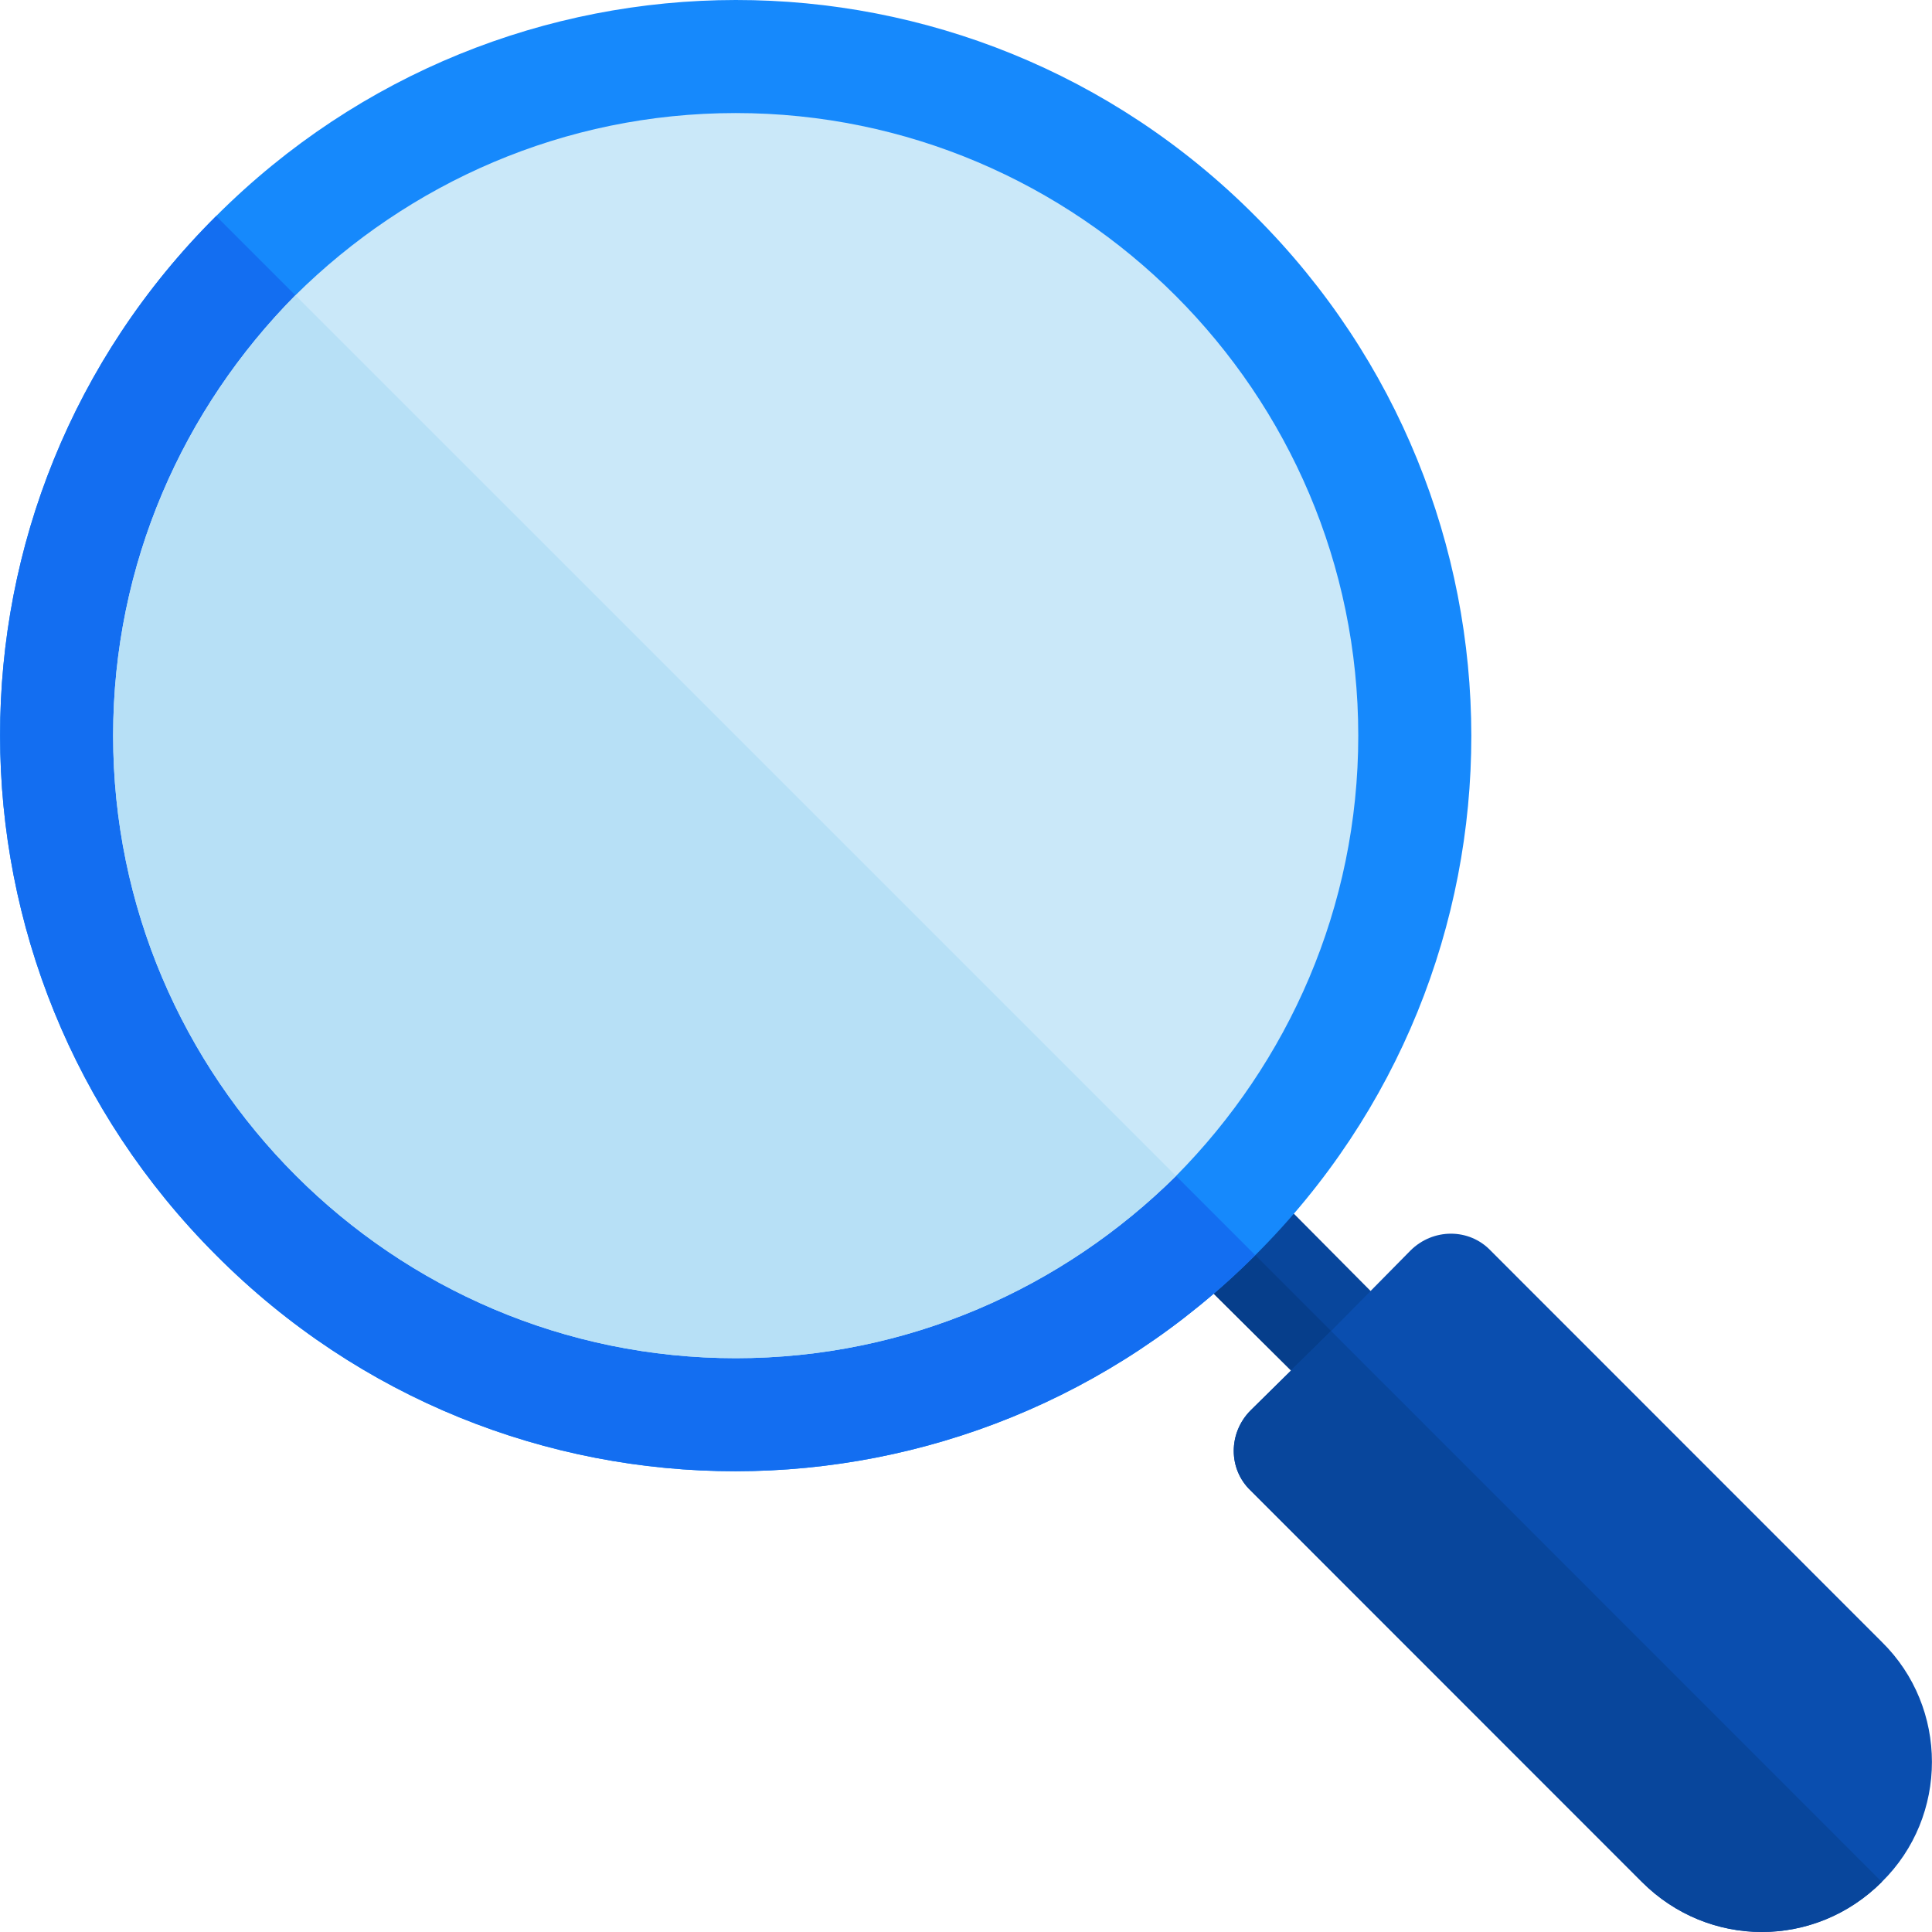
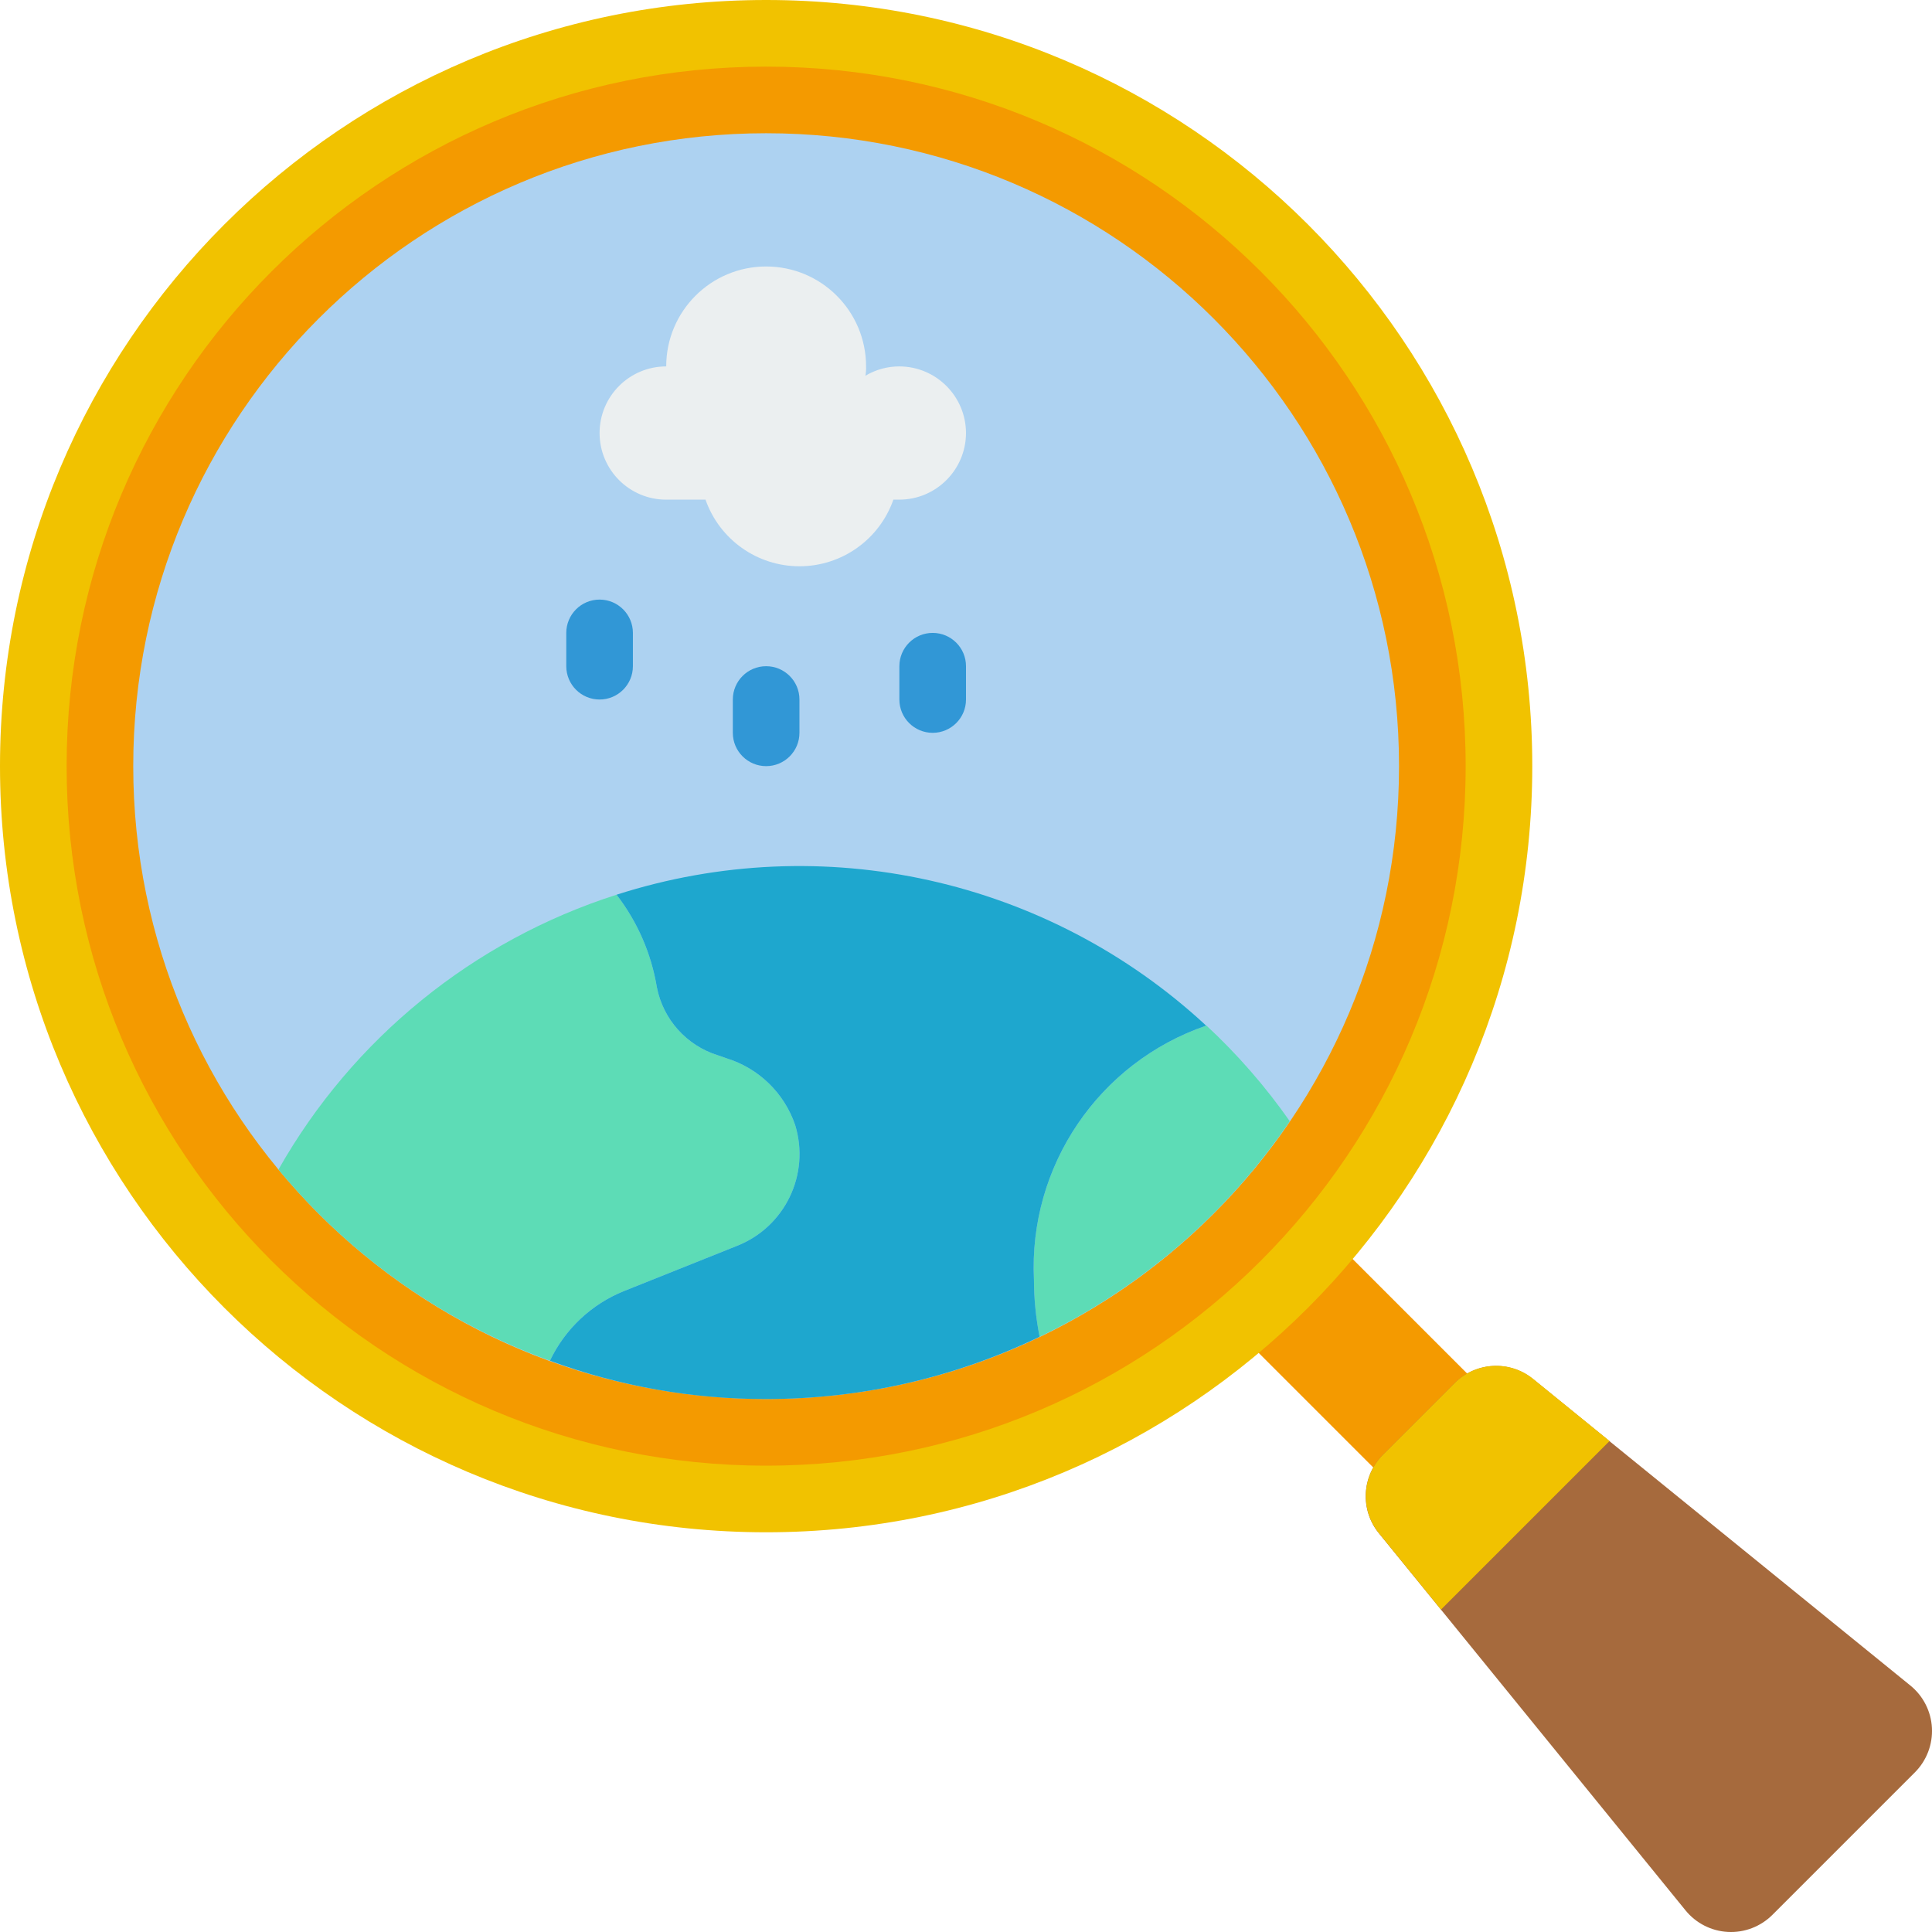
- <svg xmlns="http://www.w3.org/2000/svg" version="1.1" width="512" height="512" x="0" y="0" viewBox="0 0 512.001 512.001" style="enable-background:new 0 0 512 512" xml:space="preserve" class="">
+ <svg xmlns="http://www.w3.org/2000/svg" version="1.1" width="512" height="512" x="0" y="0" viewBox="0 0 58 58" style="enable-background:new 0 0 512 512" xml:space="preserve" class="">
  <g>
-     <path style="" d="M373.756,373.735c-5.7,6-15.299,6-20.998,0l-41.097-40.797c-6-6-6-15.6,0-21.297  c5.7-6,15.299-6,21.297,0l40.798,41.097C379.753,358.437,379.753,368.036,373.756,373.735z" fill="#08469c" data-original="#08469c" />
-     <path style="" d="M373.756,373.735c-5.7,6-15.299,6-20.998,0l-41.097-40.797c-6-6-6-15.6,0-21.297L373.756,373.735z" fill="#063e8b" data-original="#063e8b" />
-     <path style="" d="M498.708,435.132L395.052,331.439c-5.7-6-15.299-6-21.297,0l-20.998,21.299l-21.299,20.997  c-6,6-6,15.6,0,21.299l103.656,103.692c17.7,17.698,45.896,17.698,63.595,0C516.408,481.327,516.408,452.53,498.708,435.132z" fill="#0a4eaf" data-original="#0a4eaf" />
-     <path style="" d="M498.708,498.727c-17.7,17.698-45.896,17.698-63.595,0L331.457,395.035c-6-5.7-6-15.299,0-21.299  l21.299-20.997L498.708,498.727z" fill="#08469c" data-original="#08469c" />
-     <path style="" d="M332.659,57.258c-76.195-76.494-199.186-76.193-275.382,0c-76.494,76.195-76.193,199.186,0,275.38  c76.195,76.495,199.186,76.195,275.382,0C409.153,256.445,408.852,133.454,332.659,57.258z" fill="#1689fc" data-original="#1689fc" />
-     <path style="" d="M332.659,332.638c-76.195,76.195-199.186,76.495-275.382,0c-76.193-76.193-76.494-199.185,0-275.38  L332.659,332.638z" fill="#136ef1" data-original="#136ef1" />
-     <path style="" d="M194.968,29.961c-45.598,0-86.694,18.599-116.692,48.297C48.578,108.255,29.98,149.352,29.98,194.949  c0,90.892,74.094,164.988,164.988,164.988c45.598,0,86.694-18.599,116.692-48.297c29.698-29.998,48.297-71.097,48.297-116.692  C359.956,104.055,285.862,29.961,194.968,29.961z" fill="#cae8f9" data-original="#cae8f9" />
-     <path style="" d="M29.98,194.949c0,90.892,74.094,164.988,164.988,164.988c45.598,0,86.694-18.599,116.692-48.297  L78.276,78.258C48.578,108.255,29.98,149.351,29.98,194.949z" fill="#b7e0f6" data-original="#b7e0f6" />
-     <g>
- </g>
-     <g>
- </g>
-     <g>
- </g>
-     <g>
- </g>
-     <g>
- </g>
-     <g>
- </g>
-     <g>
- </g>
-     <g>
- </g>
-     <g>
- </g>
-     <g>
- </g>
-     <g>
- </g>
-     <g>
- </g>
-     <g>
- </g>
-     <g>
- </g>
-     <g>
- </g>
+     <g id="Page-1" fill="none" fill-rule="evenodd">
+       <g id="048---Global-Weather-Search" fill-rule="nonzero">
+         <path id="Rectangle-path" d="m38.931 38.485h3.988v4.879h-3.988z" fill="#f49a00" transform="matrix(.707 -.707 .707 .707 -16.952 40.925)" data-original="#f49a00" />
+         <circle id="Oval" cx="23" cy="23" fill="#f1c200" r="23" data-original="#f1c200" />
+         <circle id="Oval" cx="23" cy="23" fill="#f49a00" r="21" data-original="#f49a00" />
+         <circle id="Oval" cx="23" cy="23" fill="#add2f1" r="19" data-original="#add2f1" />
+         <path id="Shape" d="m57.35 50.6-11.328-9.2c-.699-.569-1.716-.516-2.353.121l-2.154 2.154c-.637.637-.69 1.654-.121 2.353l9.206 11.322c.314.387.777.622 1.274.648s.982-.161 1.335-.513l4.278-4.278c.351-.352.537-.837.511-1.334-.026-.497-.261-.959-.648-1.273z" fill="#a66a3d" data-original="#a66a3d" />
+         <path id="Shape" d="m29 13c-.003 1.103-.897 1.997-2 2h-.18c-.42 1.198-1.551 2-2.82 2s-2.4-.802-2.82-2h-1.18c-1.105 0-2-.895-2-2s.895-2 2-2c0-1.657 1.343-3 3-3s3 1.343 3 3c.003.094-.003.188-.02.28.308-.184.661-.281 1.02-.28 1.103.003 1.997.897 2 2z" fill="#ebeff0" data-original="#ebeff0" />
+         <g fill="#3197d6">
+           <path id="Shape" d="m18 21c-.552 0-1-.448-1-1v-1c0-.552.448-1 1-1s1 .448 1 1v1c0 .552-.448 1-1 1z" fill="#3197d6" data-original="#3197d6" />
+           <path id="Shape" d="m28 22c-.552 0-1-.448-1-1v-1c0-.552.448-1 1-1s1 .448 1 1v1c0 .552-.448 1-1 1z" fill="#3197d6" data-original="#3197d6" />
+           <path id="Shape" d="m23 23c-.552 0-1-.448-1-1v-1c0-.552.448-1 1-1s1 .448 1 1v1c0 .552-.448 1-1 1z" fill="#3197d6" data-original="#3197d6" />
+         </g>
+         <path id="Shape" d="m48.32 43.26-5.06 5.06-1.87-2.3c-.563-.702-.507-1.715.13-2.35l2.15-2.15c.635-.637 1.648-.693 2.35-.13z" fill="#f1c200" data-original="#f1c200" />
+         <path id="Shape" d="m38.72 33.66c-1.888 2.782-4.48 5.014-7.51 6.47-.112-.563-.169-1.136-.17-1.71-.166-3.41 1.941-6.52 5.17-7.63h.01c.932.866 1.77 1.828 2.5 2.87z" fill="#5ddcb6" data-original="#5ddcb6" />
+         <path id="Shape" d="m22.13 37.4-3.4 1.36c-.976.394-1.768 1.14-2.22 2.09-3.18-1.153-5.994-3.134-8.15-5.74 2.225-3.929 5.849-6.875 10.15-8.25.627.812 1.043 1.768 1.21 2.78.189.964.892 1.748 1.83 2.04l.26.09c.967.299 1.733 1.042 2.06 2 .457 1.479-.301 3.06-1.74 3.63z" fill="#5ddcb6" data-original="#5ddcb6" />
+         <path id="Shape" d="m31.04 38.42c.001.574.058 1.147.17 1.71-2.561 1.234-5.367 1.873-8.21 1.87-2.215.006-4.412-.384-6.49-1.15.452-.95 1.244-1.696 2.22-2.09l3.4-1.36c1.439-.57 2.197-2.151 1.74-3.63-.327-.958-1.093-1.701-2.06-2l-.26-.09c-.938-.292-1.641-1.076-1.83-2.04-.167-1.012-.583-1.968-1.21-2.78 6.177-1.984 12.943-.481 17.7 3.93-3.229 1.11-5.336 4.22-5.17 7.63z" fill="#1ea7ce" data-original="#1ea7ce" />
+       </g>
+     </g>
  </g>
</svg>
